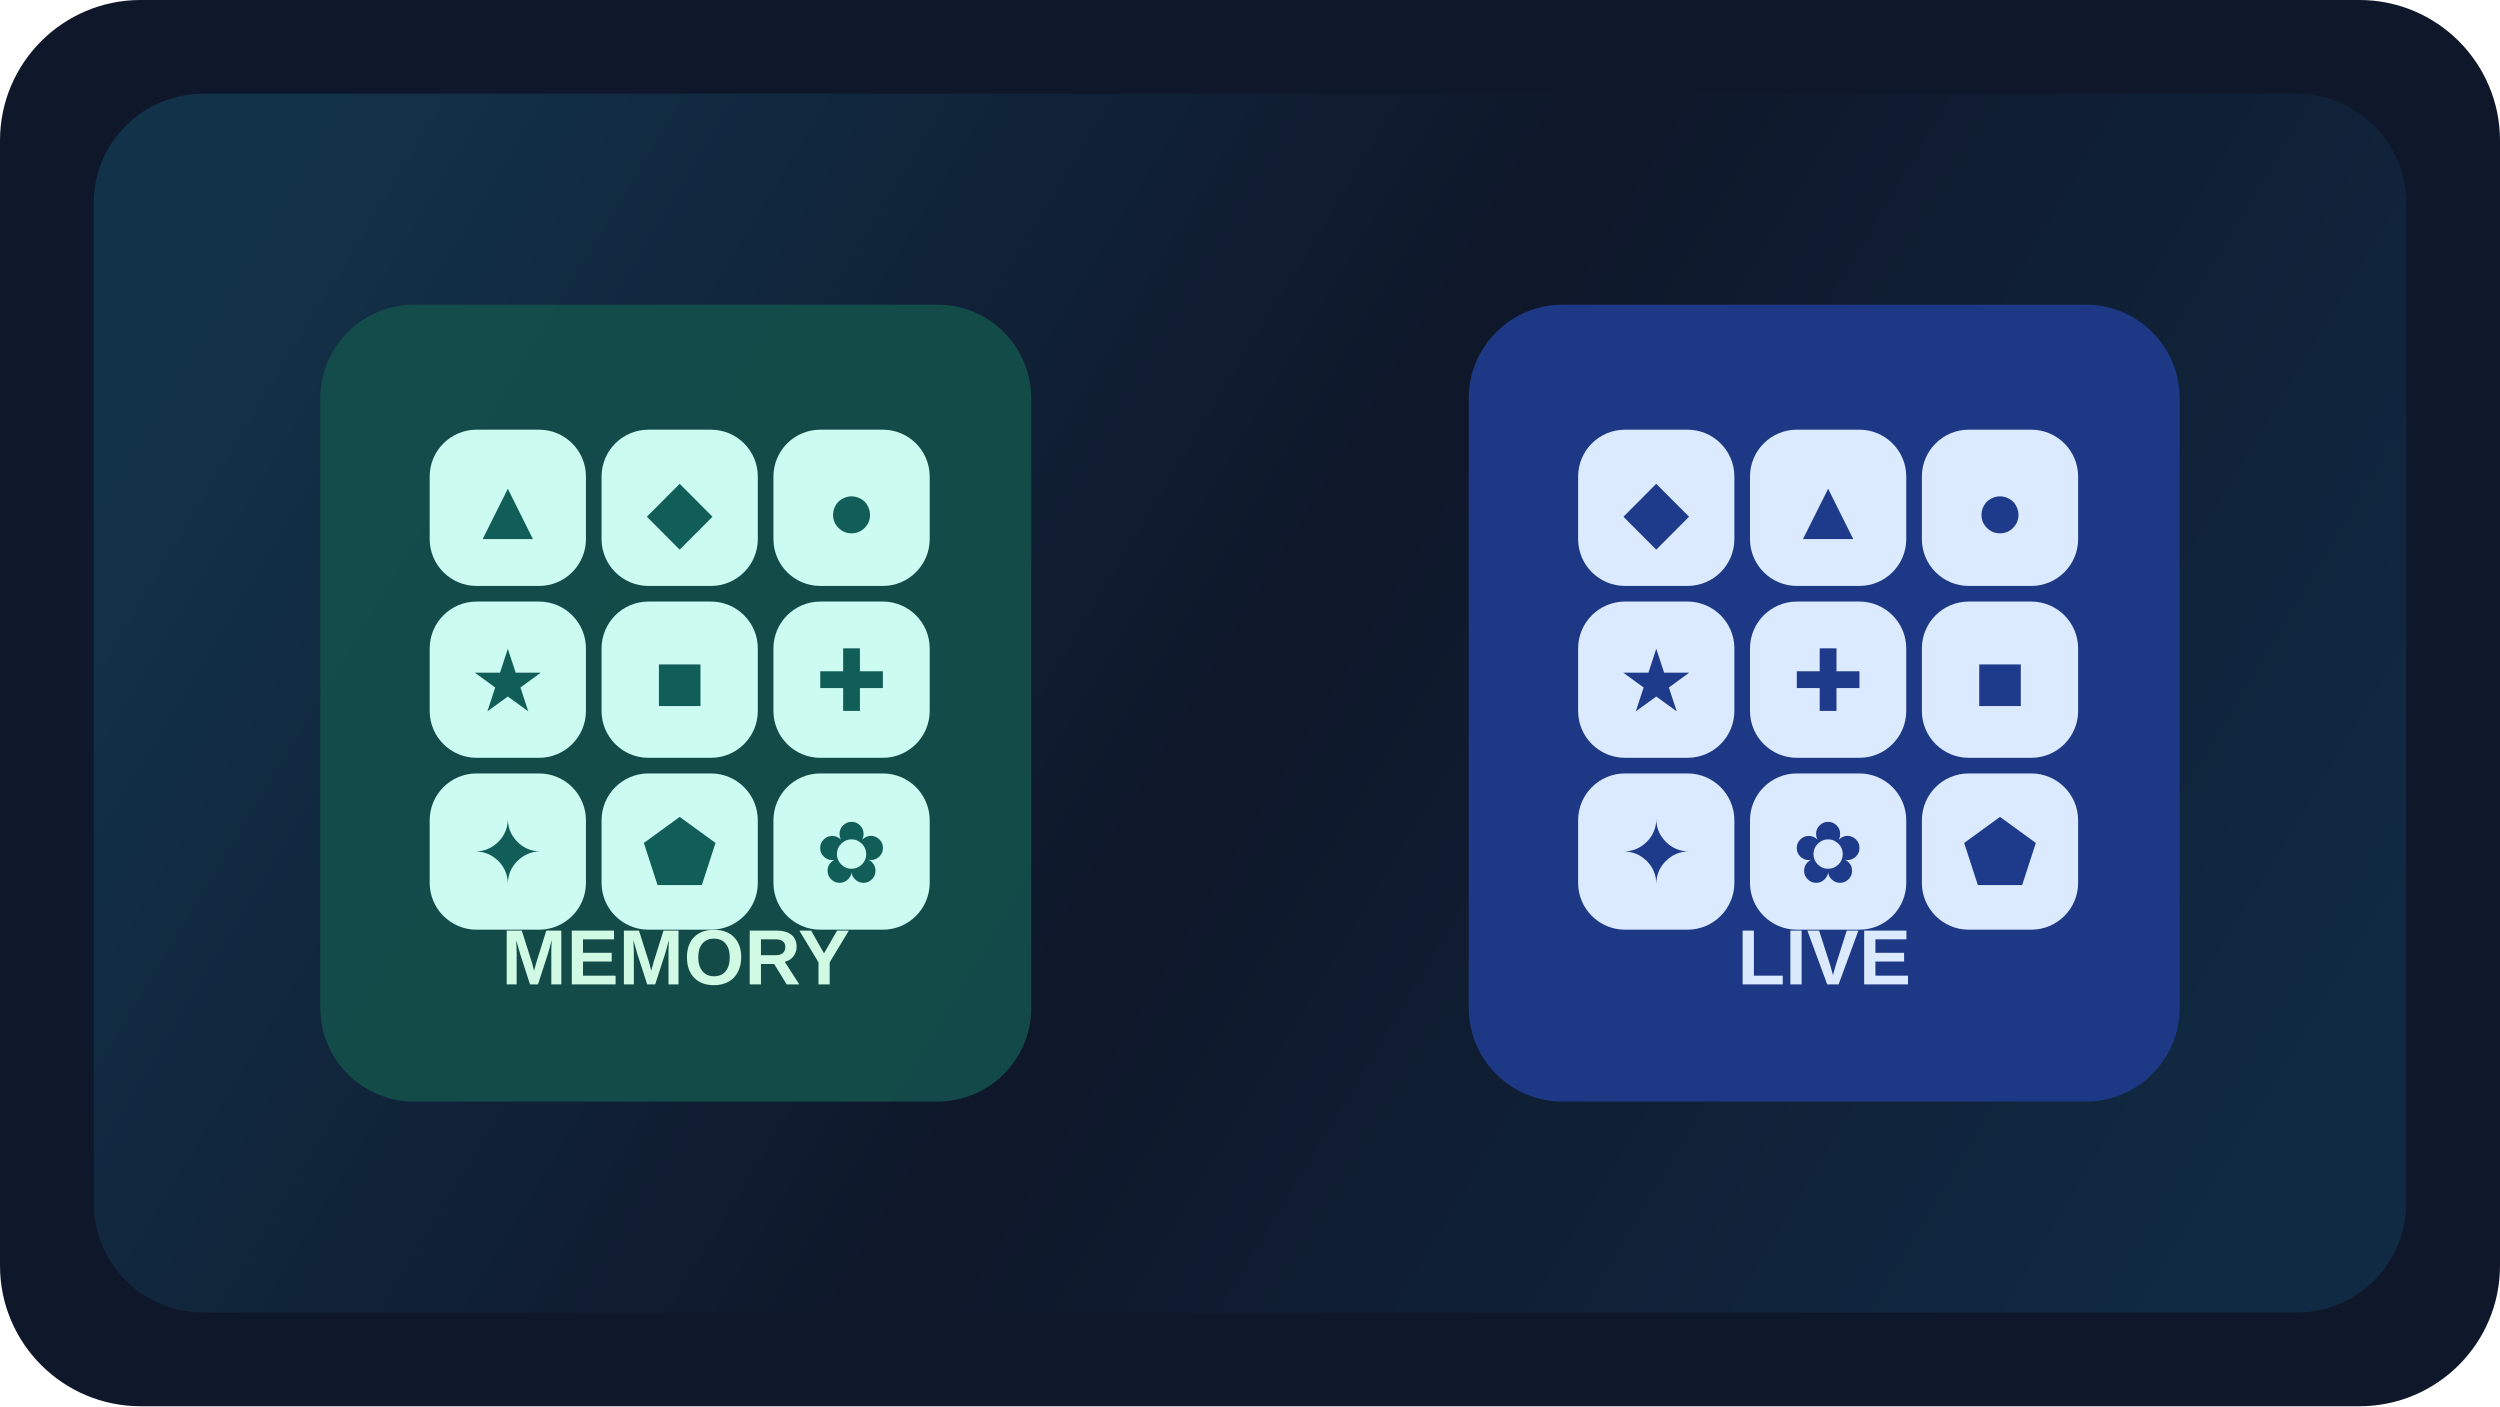
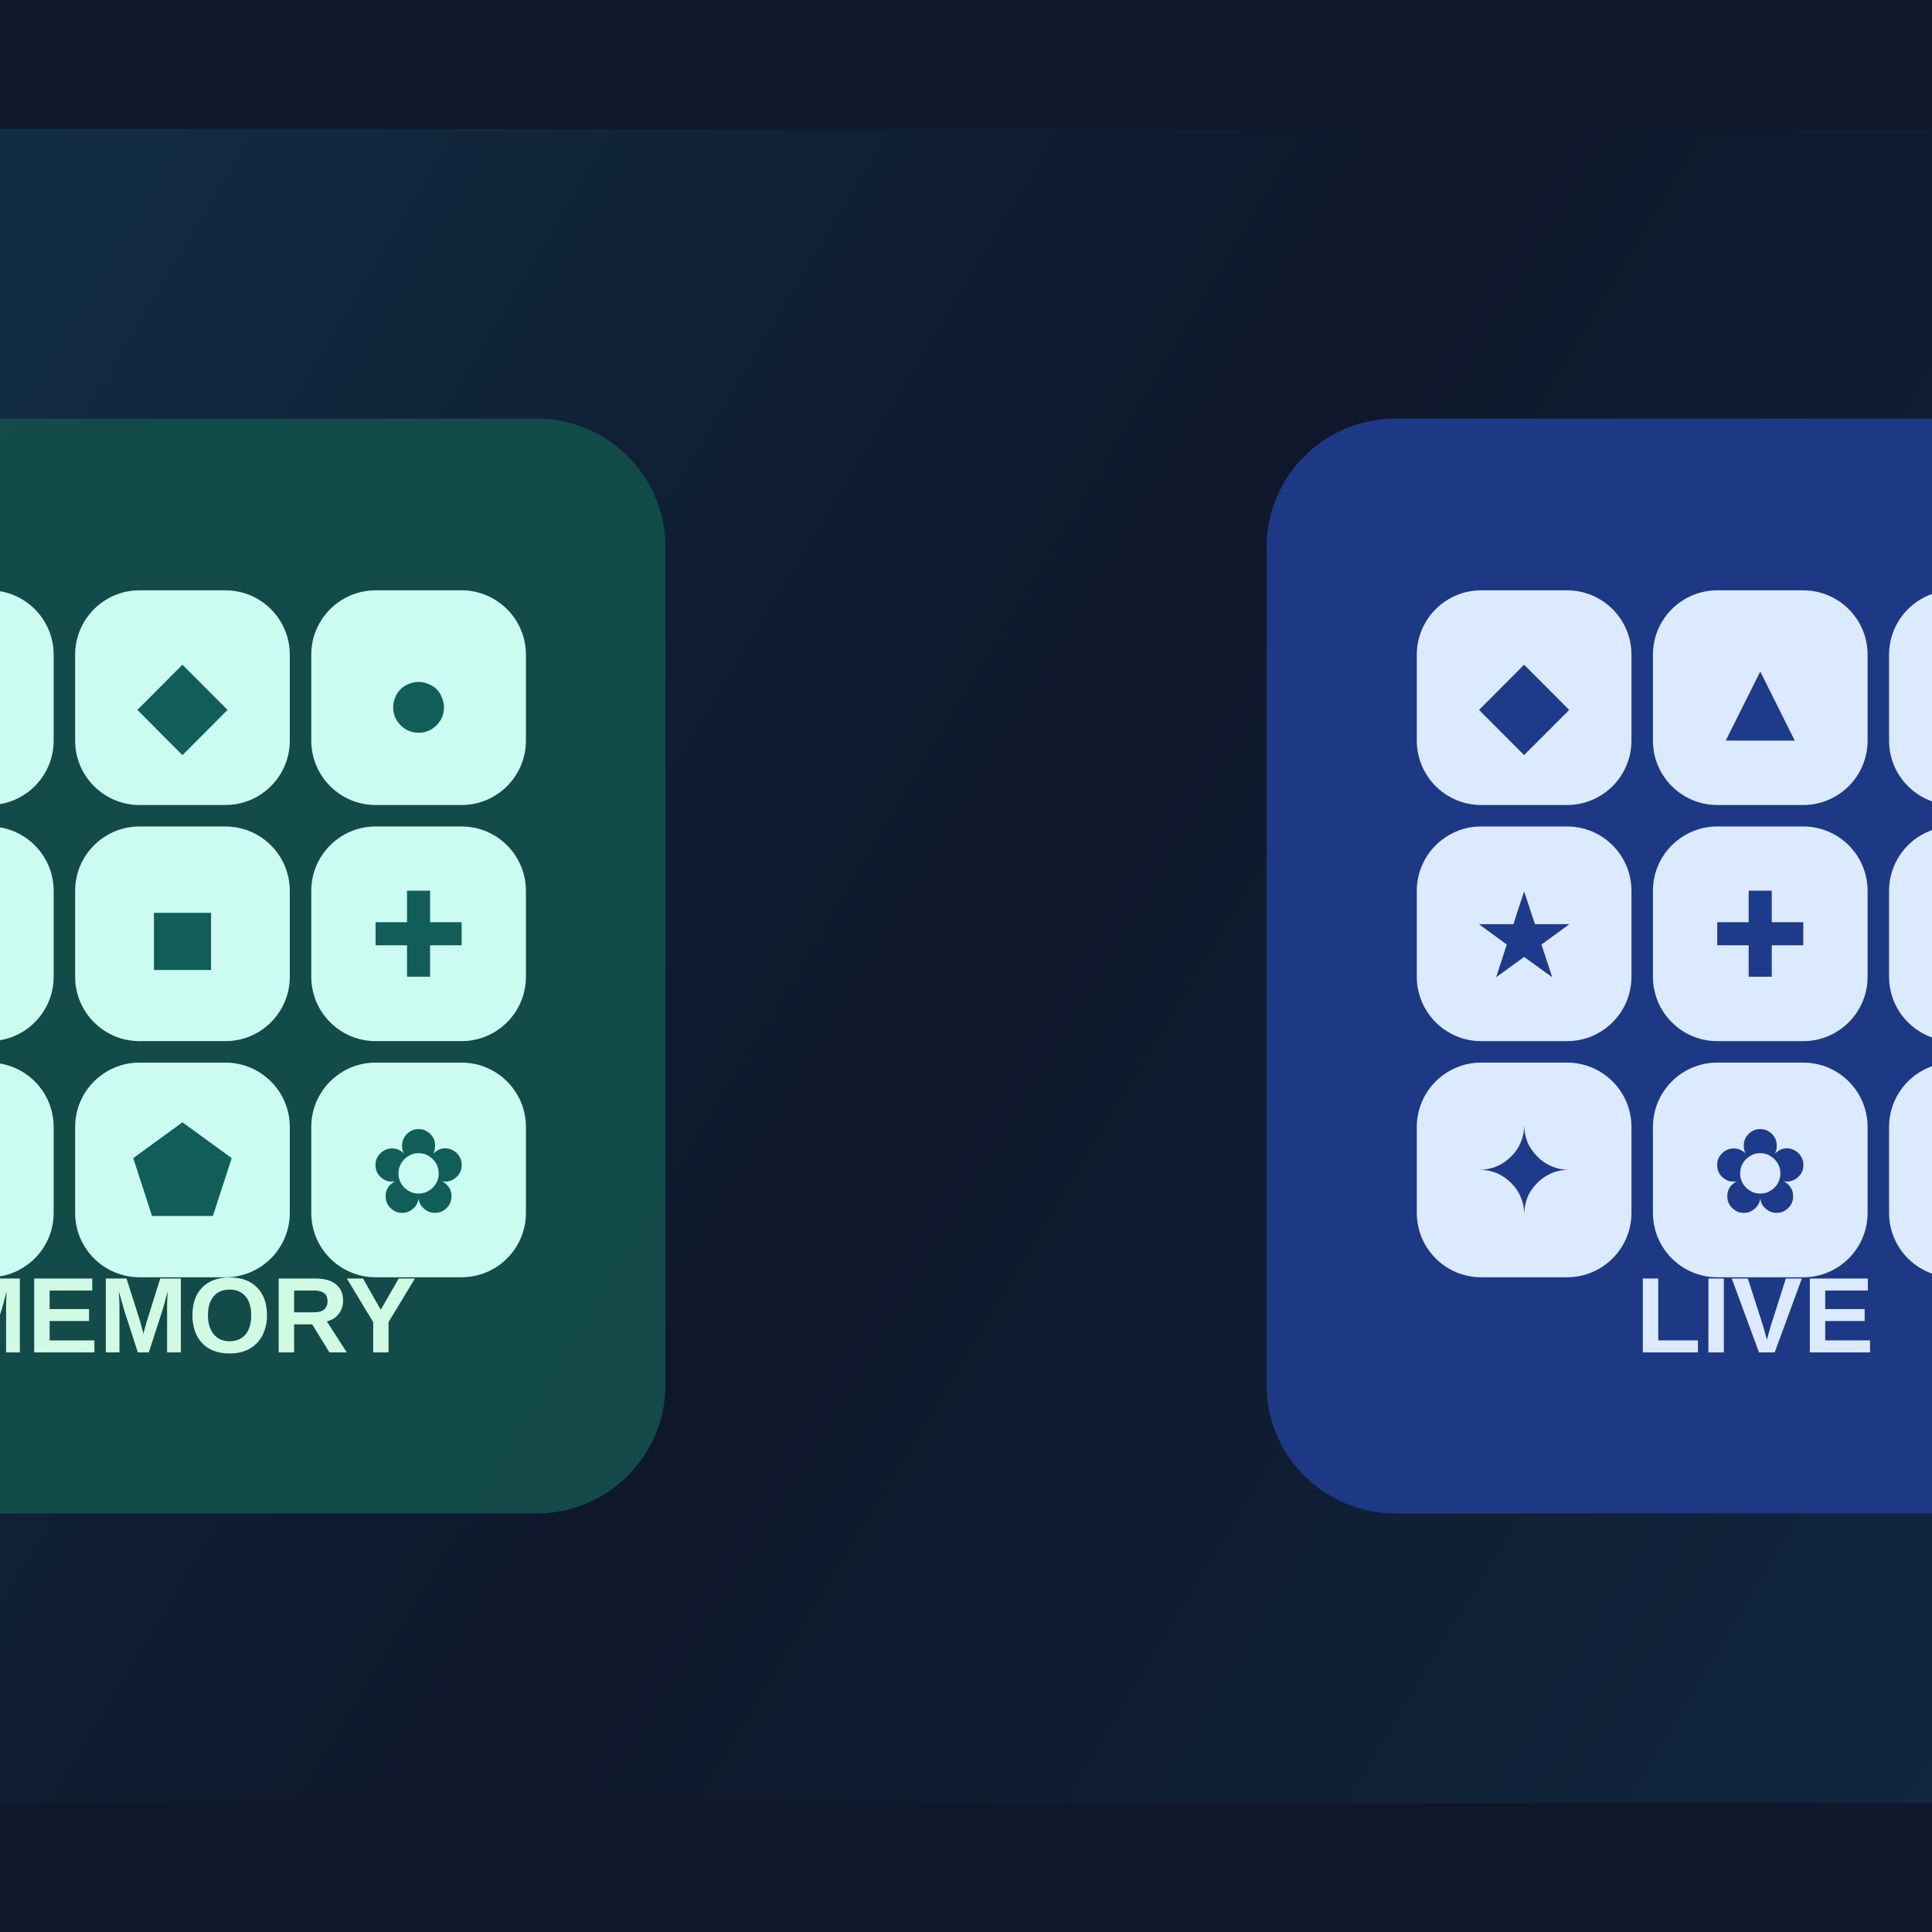
- <svg xmlns="http://www.w3.org/2000/svg" width="640" height="360" viewBox="0 0 640 360" fill="none">
+ <svg xmlns="http://www.w3.org/2000/svg" width="360" height="360" viewBox="140 0 360 360" fill="none">
  <rect width="640" height="360" rx="36" fill="#0F172A" />
  <rect x="24" y="24" width="592" height="312" rx="28" fill="url(#bg)" />
  <rect x="82" y="78" width="182" height="204" rx="24" fill="#134E4A" opacity="0.94" />
  <rect x="376" y="78" width="182" height="204" rx="24" fill="#1E3A8A" opacity="0.94" />
  <g fill="#CCFBF1">
    <rect x="110" y="110" width="40" height="40" rx="12" />
    <rect x="154" y="110" width="40" height="40" rx="12" />
    <rect x="198" y="110" width="40" height="40" rx="12" />
    <rect x="110" y="154" width="40" height="40" rx="12" />
    <rect x="154" y="154" width="40" height="40" rx="12" />
    <rect x="198" y="154" width="40" height="40" rx="12" />
    <rect x="110" y="198" width="40" height="40" rx="12" />
    <rect x="154" y="198" width="40" height="40" rx="12" />
    <rect x="198" y="198" width="40" height="40" rx="12" />
  </g>
  <g fill="#DBEAFE">
    <rect x="404" y="110" width="40" height="40" rx="12" />
    <rect x="448" y="110" width="40" height="40" rx="12" />
    <rect x="492" y="110" width="40" height="40" rx="12" />
    <rect x="404" y="154" width="40" height="40" rx="12" />
    <rect x="448" y="154" width="40" height="40" rx="12" />
    <rect x="492" y="154" width="40" height="40" rx="12" />
    <rect x="404" y="198" width="40" height="40" rx="12" />
    <rect x="448" y="198" width="40" height="40" rx="12" />
    <rect x="492" y="198" width="40" height="40" rx="12" />
  </g>
  <text x="173" y="252" text-anchor="middle" fill="#D1FAE5" font-family="Arial, sans-serif" font-size="20" font-weight="700">MEMORY</text>
  <text x="467" y="252" text-anchor="middle" fill="#DBEAFE" font-family="Arial, sans-serif" font-size="20" font-weight="700">LIVE</text>
  <text x="130" y="138" text-anchor="middle" fill="#115E59" font-family="Arial, sans-serif" font-size="22" font-weight="700">▲</text>
  <text x="174" y="138" text-anchor="middle" fill="#115E59" font-family="Arial, sans-serif" font-size="22" font-weight="700">◆</text>
  <text x="218" y="138" text-anchor="middle" fill="#115E59" font-family="Arial, sans-serif" font-size="22" font-weight="700">●</text>
  <text x="130" y="182" text-anchor="middle" fill="#115E59" font-family="Arial, sans-serif" font-size="22" font-weight="700">★</text>
  <text x="174" y="182" text-anchor="middle" fill="#115E59" font-family="Arial, sans-serif" font-size="22" font-weight="700">■</text>
  <text x="218" y="182" text-anchor="middle" fill="#115E59" font-family="Arial, sans-serif" font-size="22" font-weight="700">✚</text>
  <text x="130" y="226" text-anchor="middle" fill="#115E59" font-family="Arial, sans-serif" font-size="22" font-weight="700">✦</text>
  <text x="174" y="226" text-anchor="middle" fill="#115E59" font-family="Arial, sans-serif" font-size="22" font-weight="700">⬟</text>
  <text x="218" y="226" text-anchor="middle" fill="#115E59" font-family="Arial, sans-serif" font-size="22" font-weight="700">✿</text>
  <text x="424" y="138" text-anchor="middle" fill="#1E3A8A" font-family="Arial, sans-serif" font-size="22" font-weight="700">◆</text>
  <text x="468" y="138" text-anchor="middle" fill="#1E3A8A" font-family="Arial, sans-serif" font-size="22" font-weight="700">▲</text>
  <text x="512" y="138" text-anchor="middle" fill="#1E3A8A" font-family="Arial, sans-serif" font-size="22" font-weight="700">●</text>
  <text x="424" y="182" text-anchor="middle" fill="#1E3A8A" font-family="Arial, sans-serif" font-size="22" font-weight="700">★</text>
  <text x="468" y="182" text-anchor="middle" fill="#1E3A8A" font-family="Arial, sans-serif" font-size="22" font-weight="700">✚</text>
  <text x="512" y="182" text-anchor="middle" fill="#1E3A8A" font-family="Arial, sans-serif" font-size="22" font-weight="700">■</text>
  <text x="424" y="226" text-anchor="middle" fill="#1E3A8A" font-family="Arial, sans-serif" font-size="22" font-weight="700">✦</text>
  <text x="468" y="226" text-anchor="middle" fill="#1E3A8A" font-family="Arial, sans-serif" font-size="22" font-weight="700">✿</text>
  <text x="512" y="226" text-anchor="middle" fill="#1E3A8A" font-family="Arial, sans-serif" font-size="22" font-weight="700">⬟</text>
  <defs>
    <linearGradient id="bg" x1="78" y1="34" x2="562" y2="326" gradientUnits="userSpaceOnUse">
      <stop stop-color="#12324A" />
      <stop offset="0.5" stop-color="#0F172A" />
      <stop offset="1" stop-color="#102A43" />
    </linearGradient>
  </defs>
</svg>
